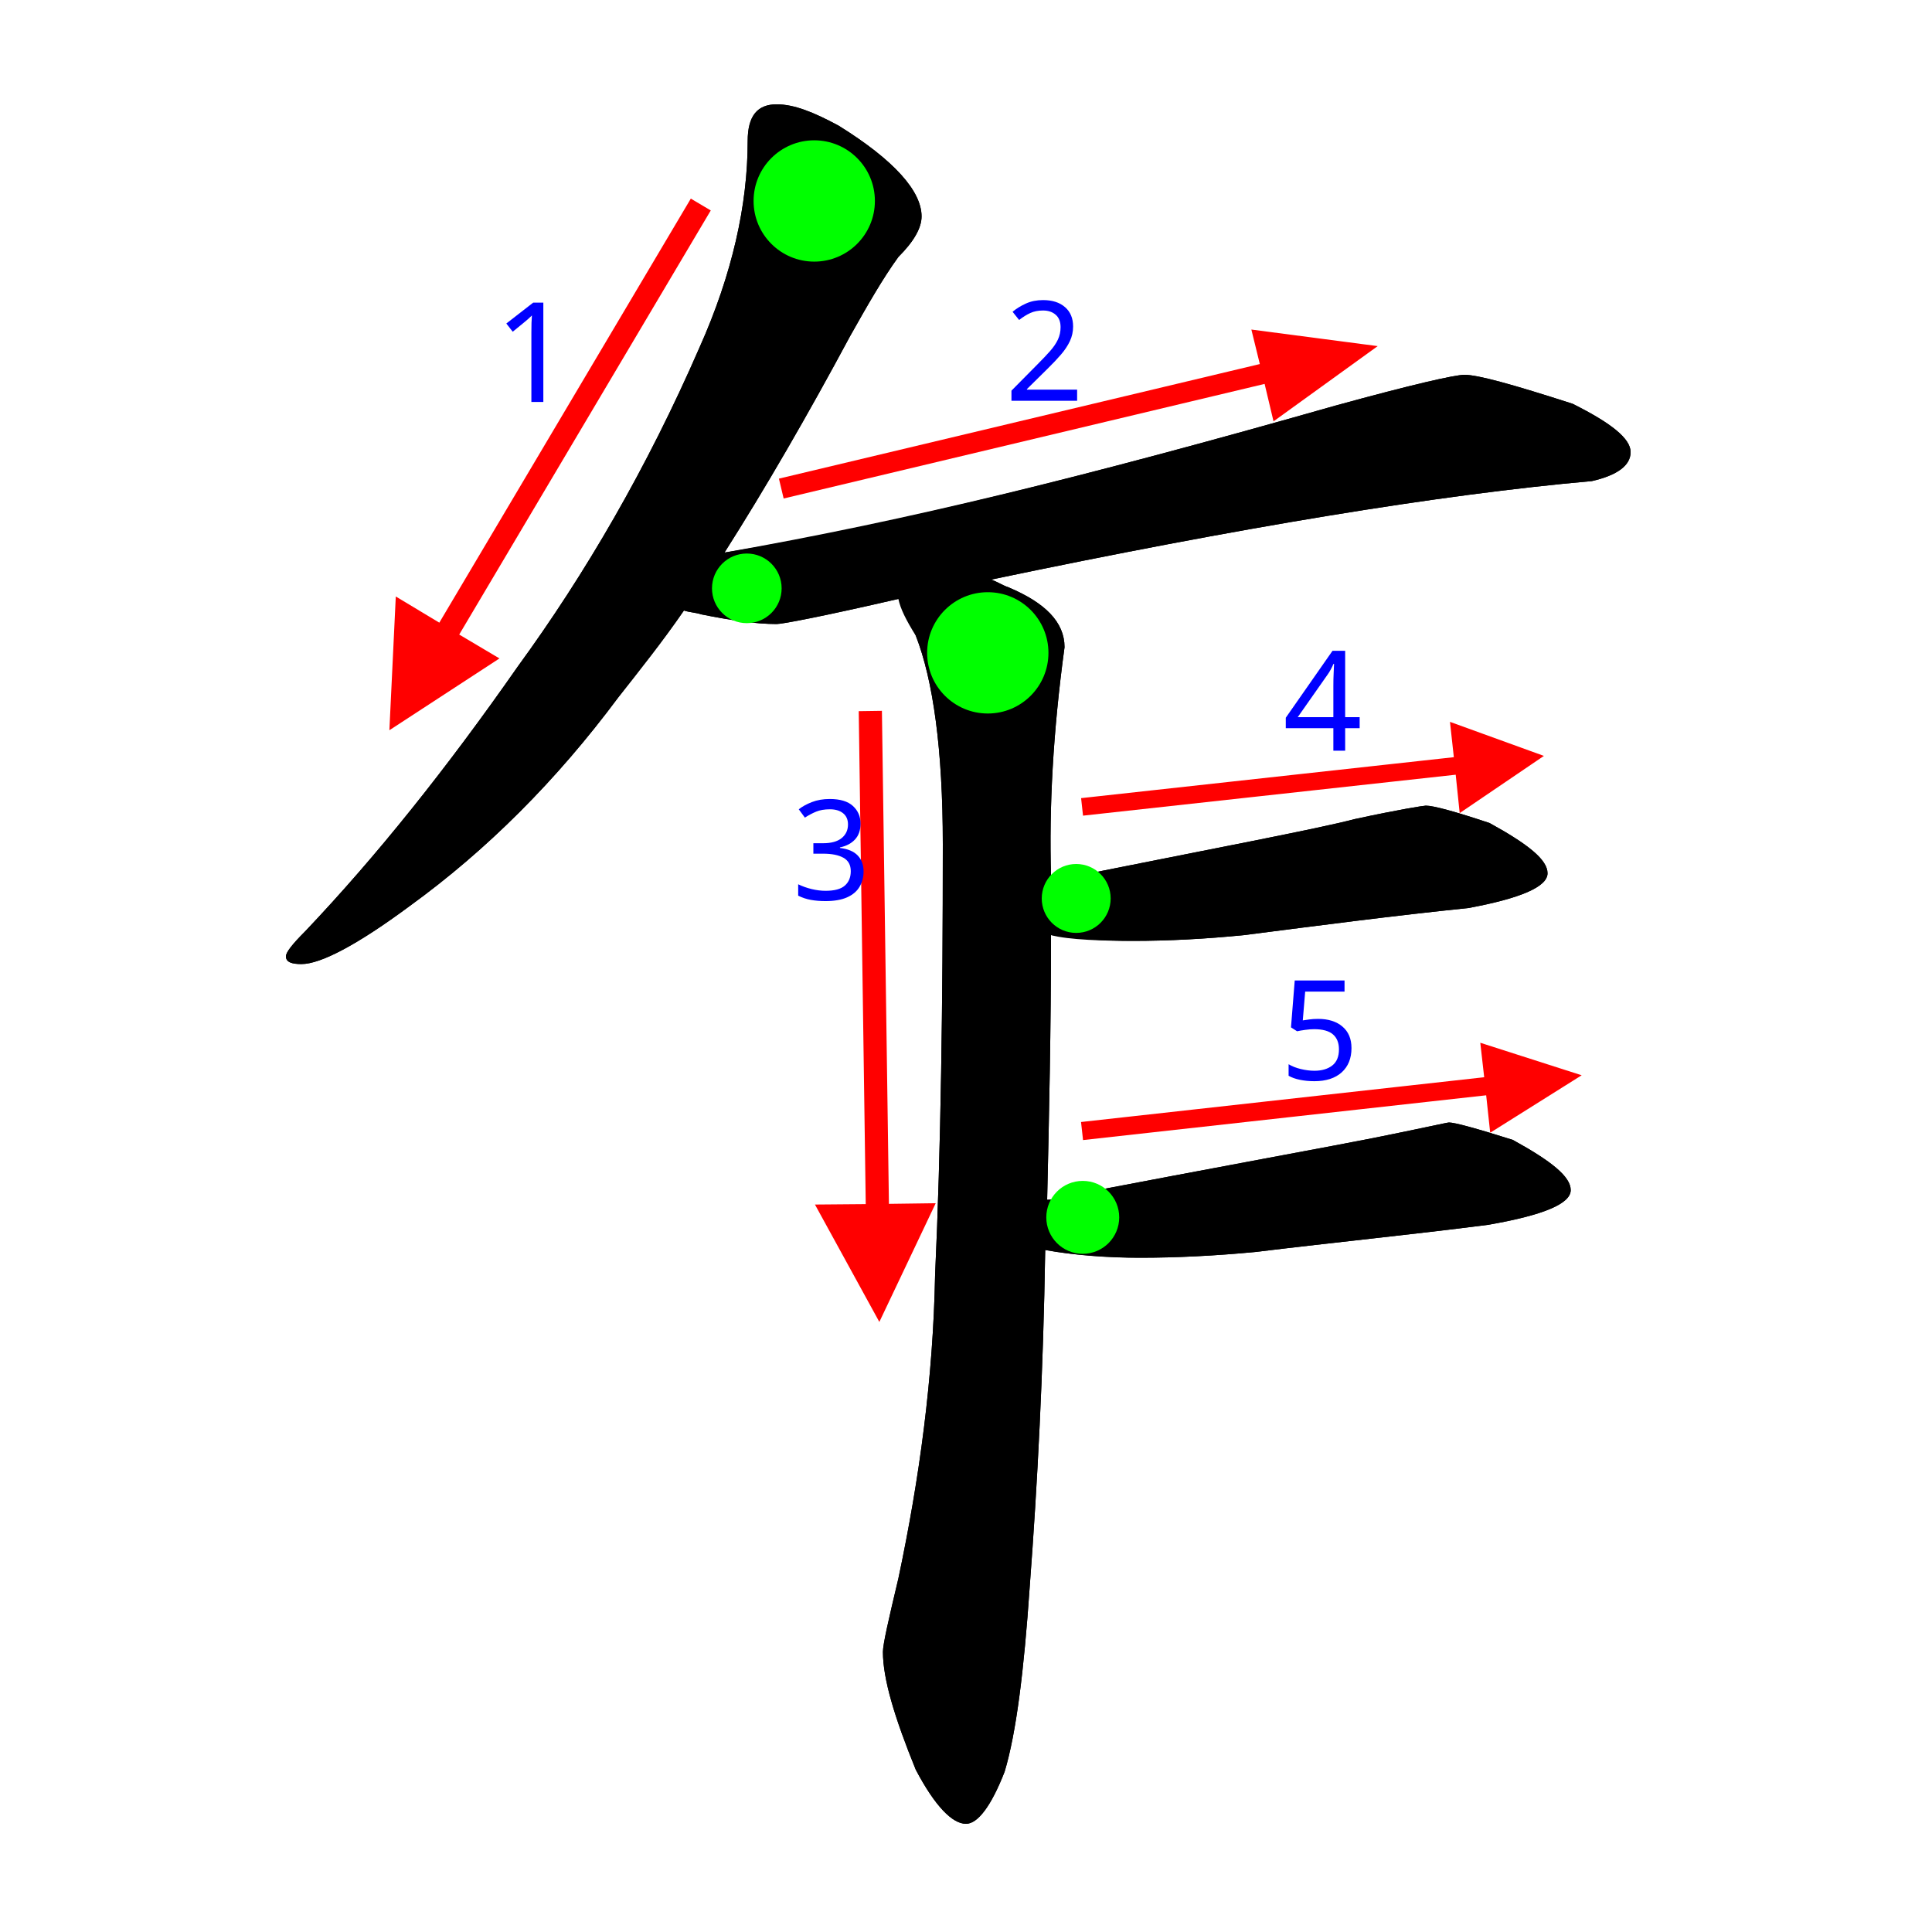
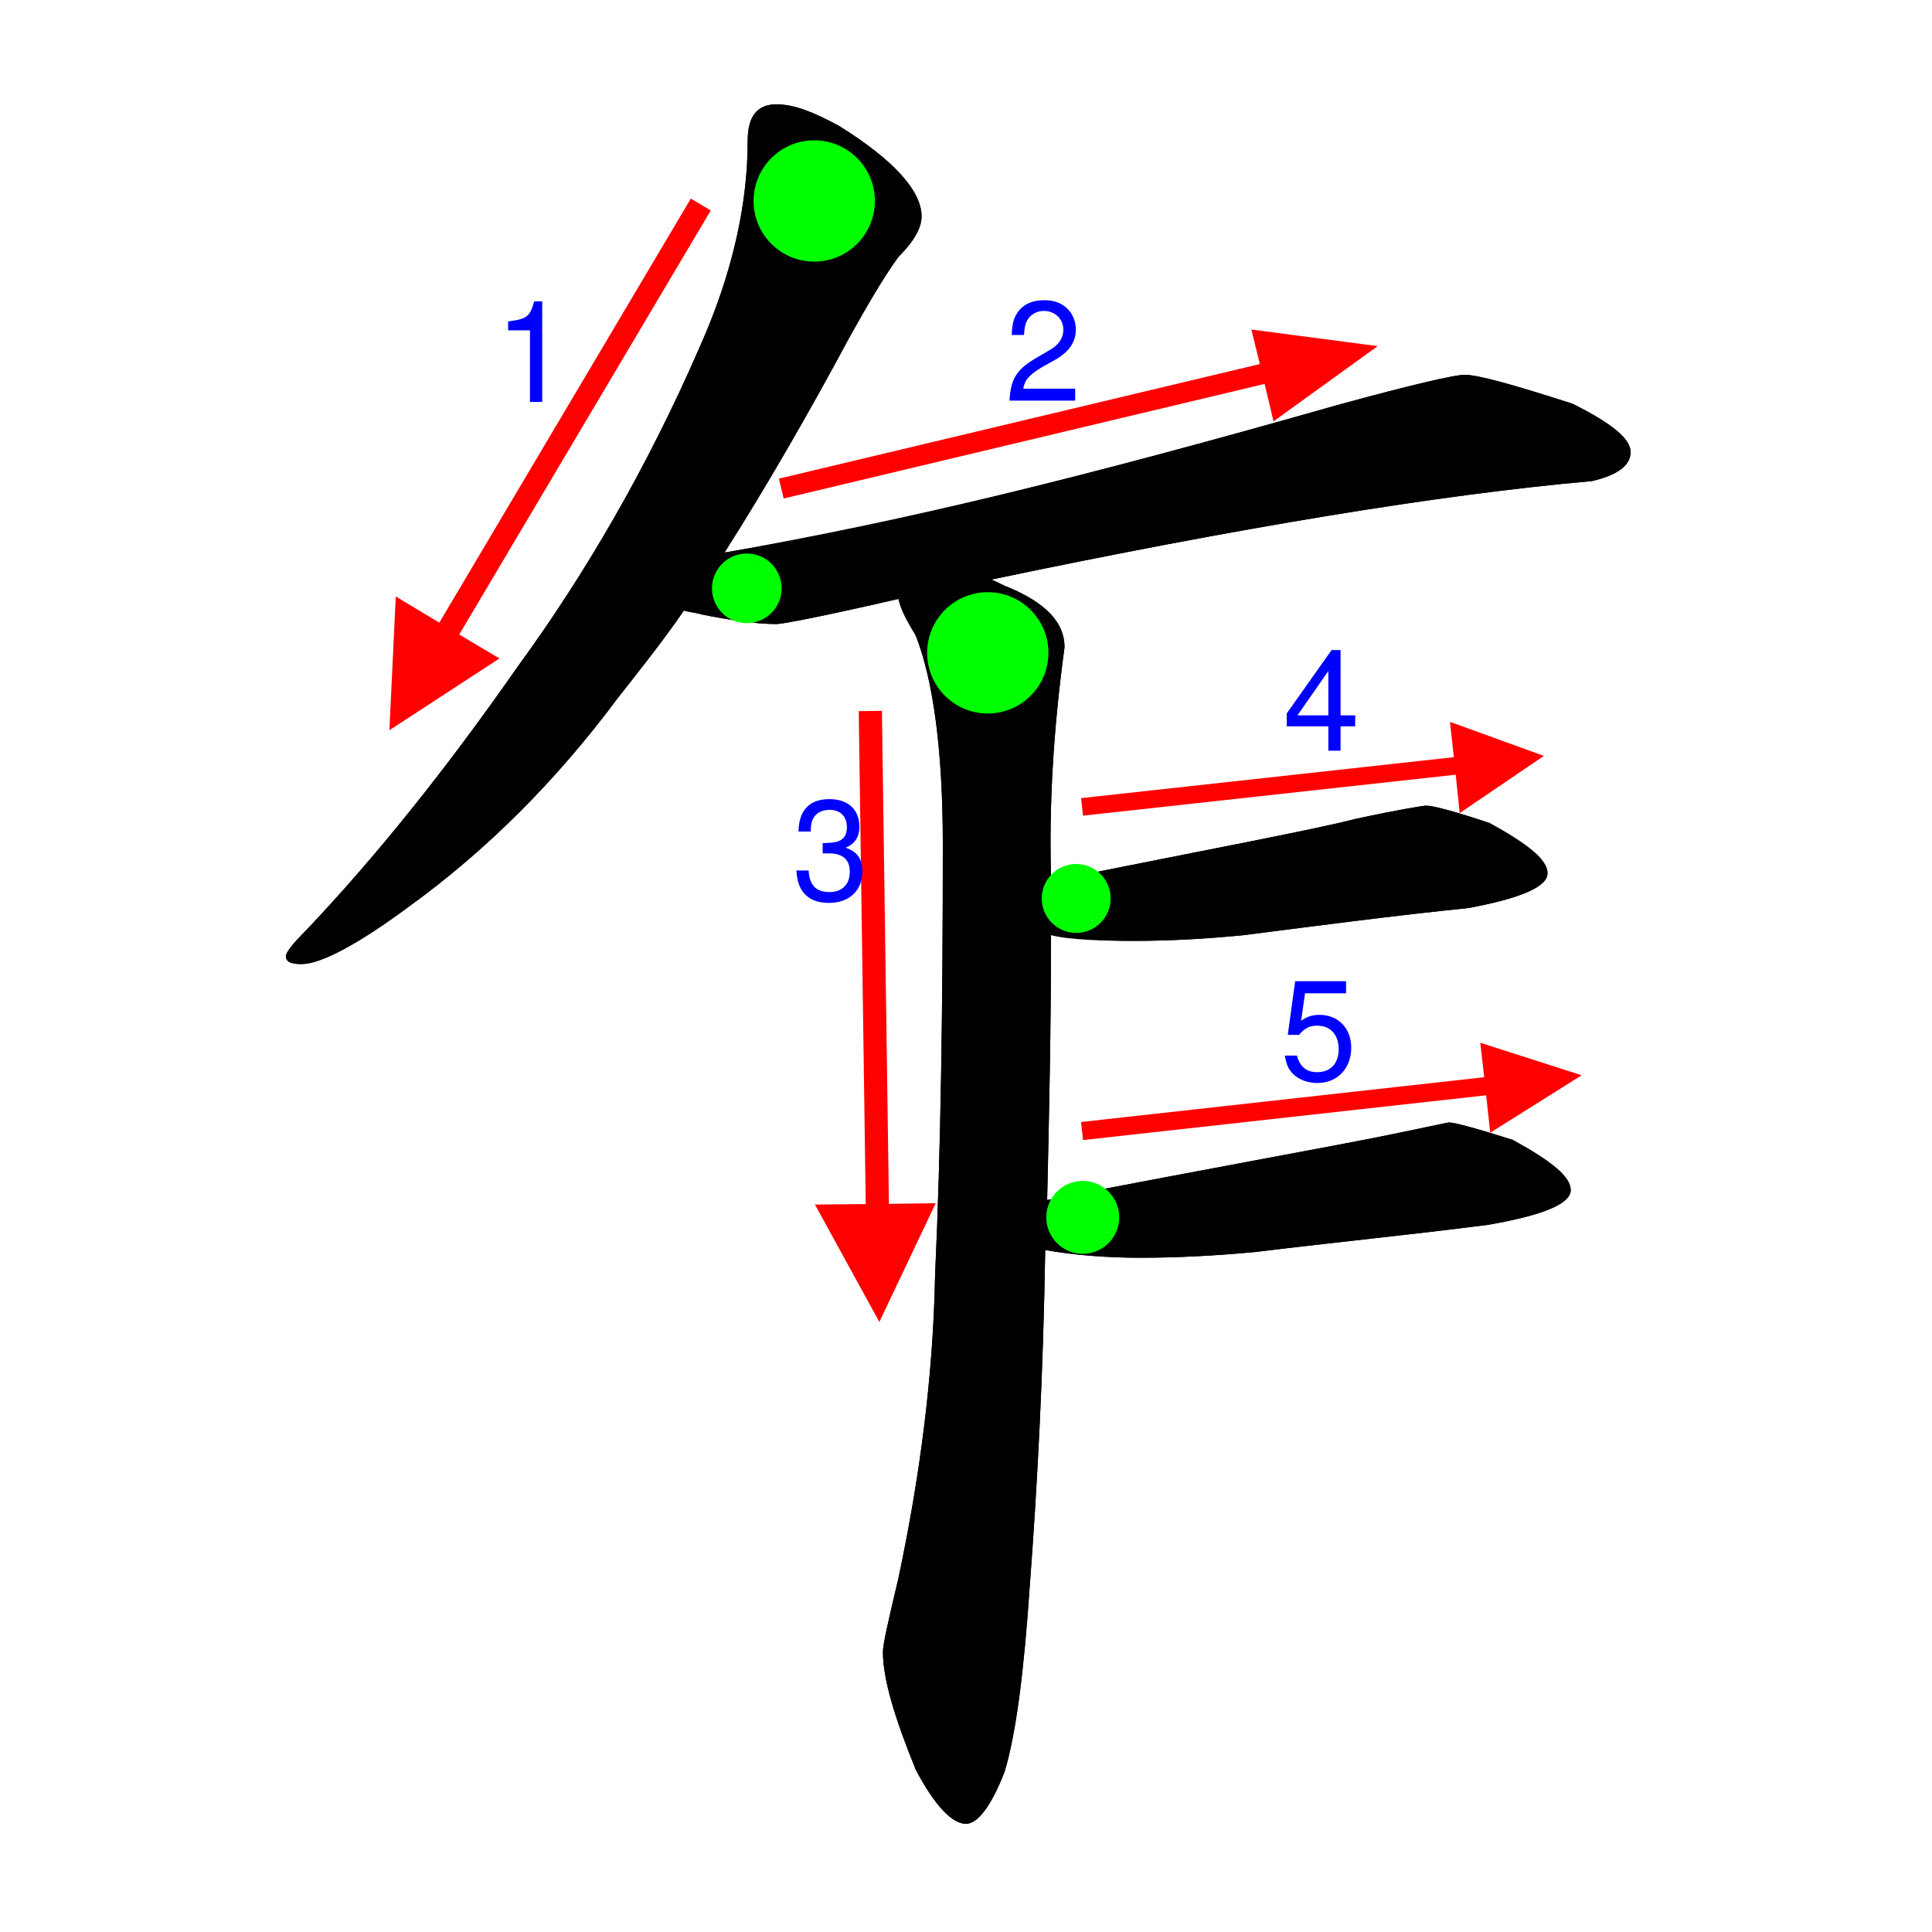
<svg xmlns="http://www.w3.org/2000/svg" version="1.1" x="0px" y="0px" width="1000px" height="1000px" viewBox="0 0 1000 1000" enable-background="new 0 0 1000 1000" xml:space="preserve">
  <g id="Layer_1">
    <path id="glyph" d="M402,54c9,0,19,4,32,11c29,18,43,34,43,47c0,6-4,13-12,21c-8,11-16,25-25,41c-22,41-44,79-65,112   c81-13,186-39,316-76c40-11,62-16,67-16c7,0,25,5,56,15c20,10,30,18,30,25s-7,12-20,15c-79,7-182,24-311,51c3,1,6,3,9,4   c19,8,29,18,29,31c-6,44-8,83-7,118c0,1,0,2,0,3c85-17,138-27,157-32c23-5,36-7,37-7c4,0,15,3,33,9c20,11,30,19,30,26s-14,13-41,18   c-39,4-77,9-116,14c-20,2-39,3-58,3c-14,0-28-1-42-3c0,48-1,94-2,137c1,0,3,0,5-1c89-17,144-27,164-31c25-5,38-8,39-8   c3,0,14,3,33,9c20,11,30,19,30,26s-14,13-43,18c-39,5-79,9-120,14c-21,2-41,3-60,3c-16,0-32-1-49-4c-1,63-4,121-8,174   c-3,44-7,76-13,96c-7,18-14,27-20,27c-7,0-16-9-26-28c-11-27-17-47-17-61c0-4,3-17,8-38c11-52,18-104,19-157c3-65,4-140,4-223   c0-49-5-85-14-108c-5-8-8-14-9-19c-39,9-60,13-63,13c-11,0-24-2-39-5c-3-1-6-1-9-2c-11,16-23,31-34,45c-32,43-68,79-108,108   c-27,20-46,30-56,30c-5,0-8-1-8-4c0-2,3-6,10-13c37-39,73-84,110-137c35-48,67-103,94-165c17-38,25-74,25-107C387,60,392,54,402,54   z" />
  </g>
  <g id="Layer_2">
    <path id="Stroke" d="M354,316c-11,16-23,31-34,45c-32,43-68,79-108,108c-27,20-46,30-56,30c-5,0-8-1-8-4c0-2,3-6,10-13   c37-39,73-84,110-137c35-48,67-103,94-165c17-38,25-74,25-107c0-13,5-19,15-19c9,0,19,4,32,11c29,18,43,34,43,47c0,6-4,13-12,21   c-8,11-16,25-25,41c-22,41-44,79-65,112L354,316z" />
    <circle id="Start_Mark" fill="#00FF00" cx="421.448" cy="104.018" r="31.395" />
    <polyline id="Arrow" fill="#FF0000" stroke="#FF0000" stroke-width="12" points="362.728,105.866 229.472,330.537 210.374,319.058    208.099,366.529 247.169,341.046 229.472,330.537  " />
-     <text transform="matrix(1 0 0 1 255.6675 208.0591)" fill="#0000FF" font-family="'Helvitica'" font-size="72">1</text>
+     <text transform="matrix(1 0 0 1 255.6675 208.0591)" fill="#0000FF" font-family="'Helvetica'" font-size="72">1</text>
  </g>
  <g id="Layer_3">
    <path id="Stroke" d="M375,286c95.501-16.833,186-39,316-76c40-11,62-16,67-16c7,0,25,5,56,15c20,10,30,18,30,25s-7,12-20,15   c-79,7-182,24-311,51l-48,10c-39,9-60,13-63,13c-11,0-24-2-39-5c-3-1-6-1-9-2C354,316,279.499,302.833,375,286z" />
    <circle id="Start_Mark" fill="#00FF00" cx="386.549" cy="304.524" r="18.024" />
    <polyline id="Arrow" fill="#FF0000" stroke="#FF0000" stroke-width="10.574" points="404.39,252.88 658.483,192.344    662.489,209.174 699.207,182.66 654.679,176.822 658.483,192.344  " />
-     <text transform="matrix(1 0 0 1 520.0742 207.4482)" fill="#0000FF" font-family="'Helvitica'" font-size="72">2</text>
+     <text transform="matrix(1 0 0 1 520.0742 207.4482)" fill="#0000FF" font-family="'Helvetica'" font-size="72">2</text>
  </g>
  <g id="Layer_4">
    <path id="Stroke" d="M544,484c0,48-1,94-2,137l-1,26c-1,63-4,121-8,174c-3,44-7,76-13,96c-7,18-14,27-20,27c-7,0-16-9-26-28   c-11-27-17-47-17-61c0-4,3-17,8-38c11-52,18-104,19-157c3-65,4-140,4-223c0-49-5-85-14-108c-3.5-8.5-3.5-13.25-9-19   c-30.822-29.28,48-10,48-10c3,1,6,3,9,4c19,8,29,18,29,31c-6,44-8,83-7,118c0,1,0,2,0,3V484z" />
    <circle id="Start_Mark" fill="#00FF00" cx="511.279" cy="337.916" r="31.395" />
    <polyline id="Arrow" fill="#FF0000" stroke="#FF0000" stroke-width="12" points="450.479,368.011 454.19,629.198    431.909,629.385 454.762,671.055 474.77,628.917 454.19,629.198  " />
-     <text transform="matrix(1 0 0 1 409.9048 465.6865)" fill="#0000FF" font-family="'Helvitica'" font-size="72">3</text>
+     <text transform="matrix(1 0 0 1 409.9048 465.6865)" fill="#0000FF" font-family="'Helvetica'" font-size="72">3</text>
  </g>
  <g id="Layer_5">
    <path id="Stroke" d="M544,456c85-17,138-27,157-32c23-5,36-7,37-7c4,0,15,3,33,9c20,11,30,19,30,26s-14,13-41,18   c-39,4-77,9-116,14c-20,2-39,3-58,3c-14,0-33-0.5-42-3C506.5,467.5,544,456,544,456z" />
    <circle id="Start_Mark" fill="#00FF00" cx="557.04" cy="465.035" r="17.836" />
    <polyline id="Arrow" fill="#FF0000" stroke="#FF0000" stroke-width="9.121" points="560.072,417.649 757.531,395.957    759.281,412.796 789.177,392.499 755.832,380.413 757.531,395.957  " />
-     <text transform="matrix(1 0 0 1 664.0049 388.5518)" fill="#0000FF" font-family="'Helvitica'" font-size="72">4</text>
+     <text transform="matrix(1 0 0 1 664.0049 388.5518)" fill="#0000FF" font-family="'Helvetica'" font-size="72">4</text>
  </g>
  <g id="Layer_6">
    <path id="Stroke" d="M542,621c1,0,3,0,5-1c89-17,144-27,164-31c25-5,38-8,39-8c3,0,14,3,33,9c20,11,30,19,30,26s-14,13-43,18   c-39,5-79,9-120,14c-21,2-41,3-60,3c-16,0-36-1.5-49-4C498.5,628.75,542,621,542,621z" />
    <circle id="Start_Mark" fill="#00FF00" cx="560.431" cy="630.1" r="18.872" />
    <polyline id="Arrow" fill="#FF0000" stroke="#FF0000" stroke-width="9.409" points="560.061,585.427 773.418,561.732    775.197,578.308 807.612,557.951 771.687,546.432 773.418,561.732  " />
-     <text transform="matrix(1 0 0 1 662.4473 558.9062)" fill="#0000FF" font-family="'Helvitica'" font-size="72">5</text>
+     <text transform="matrix(1 0 0 1 662.4473 558.9062)" fill="#0000FF" font-family="'Helvetica'" font-size="72">5</text>
  </g>
</svg>
